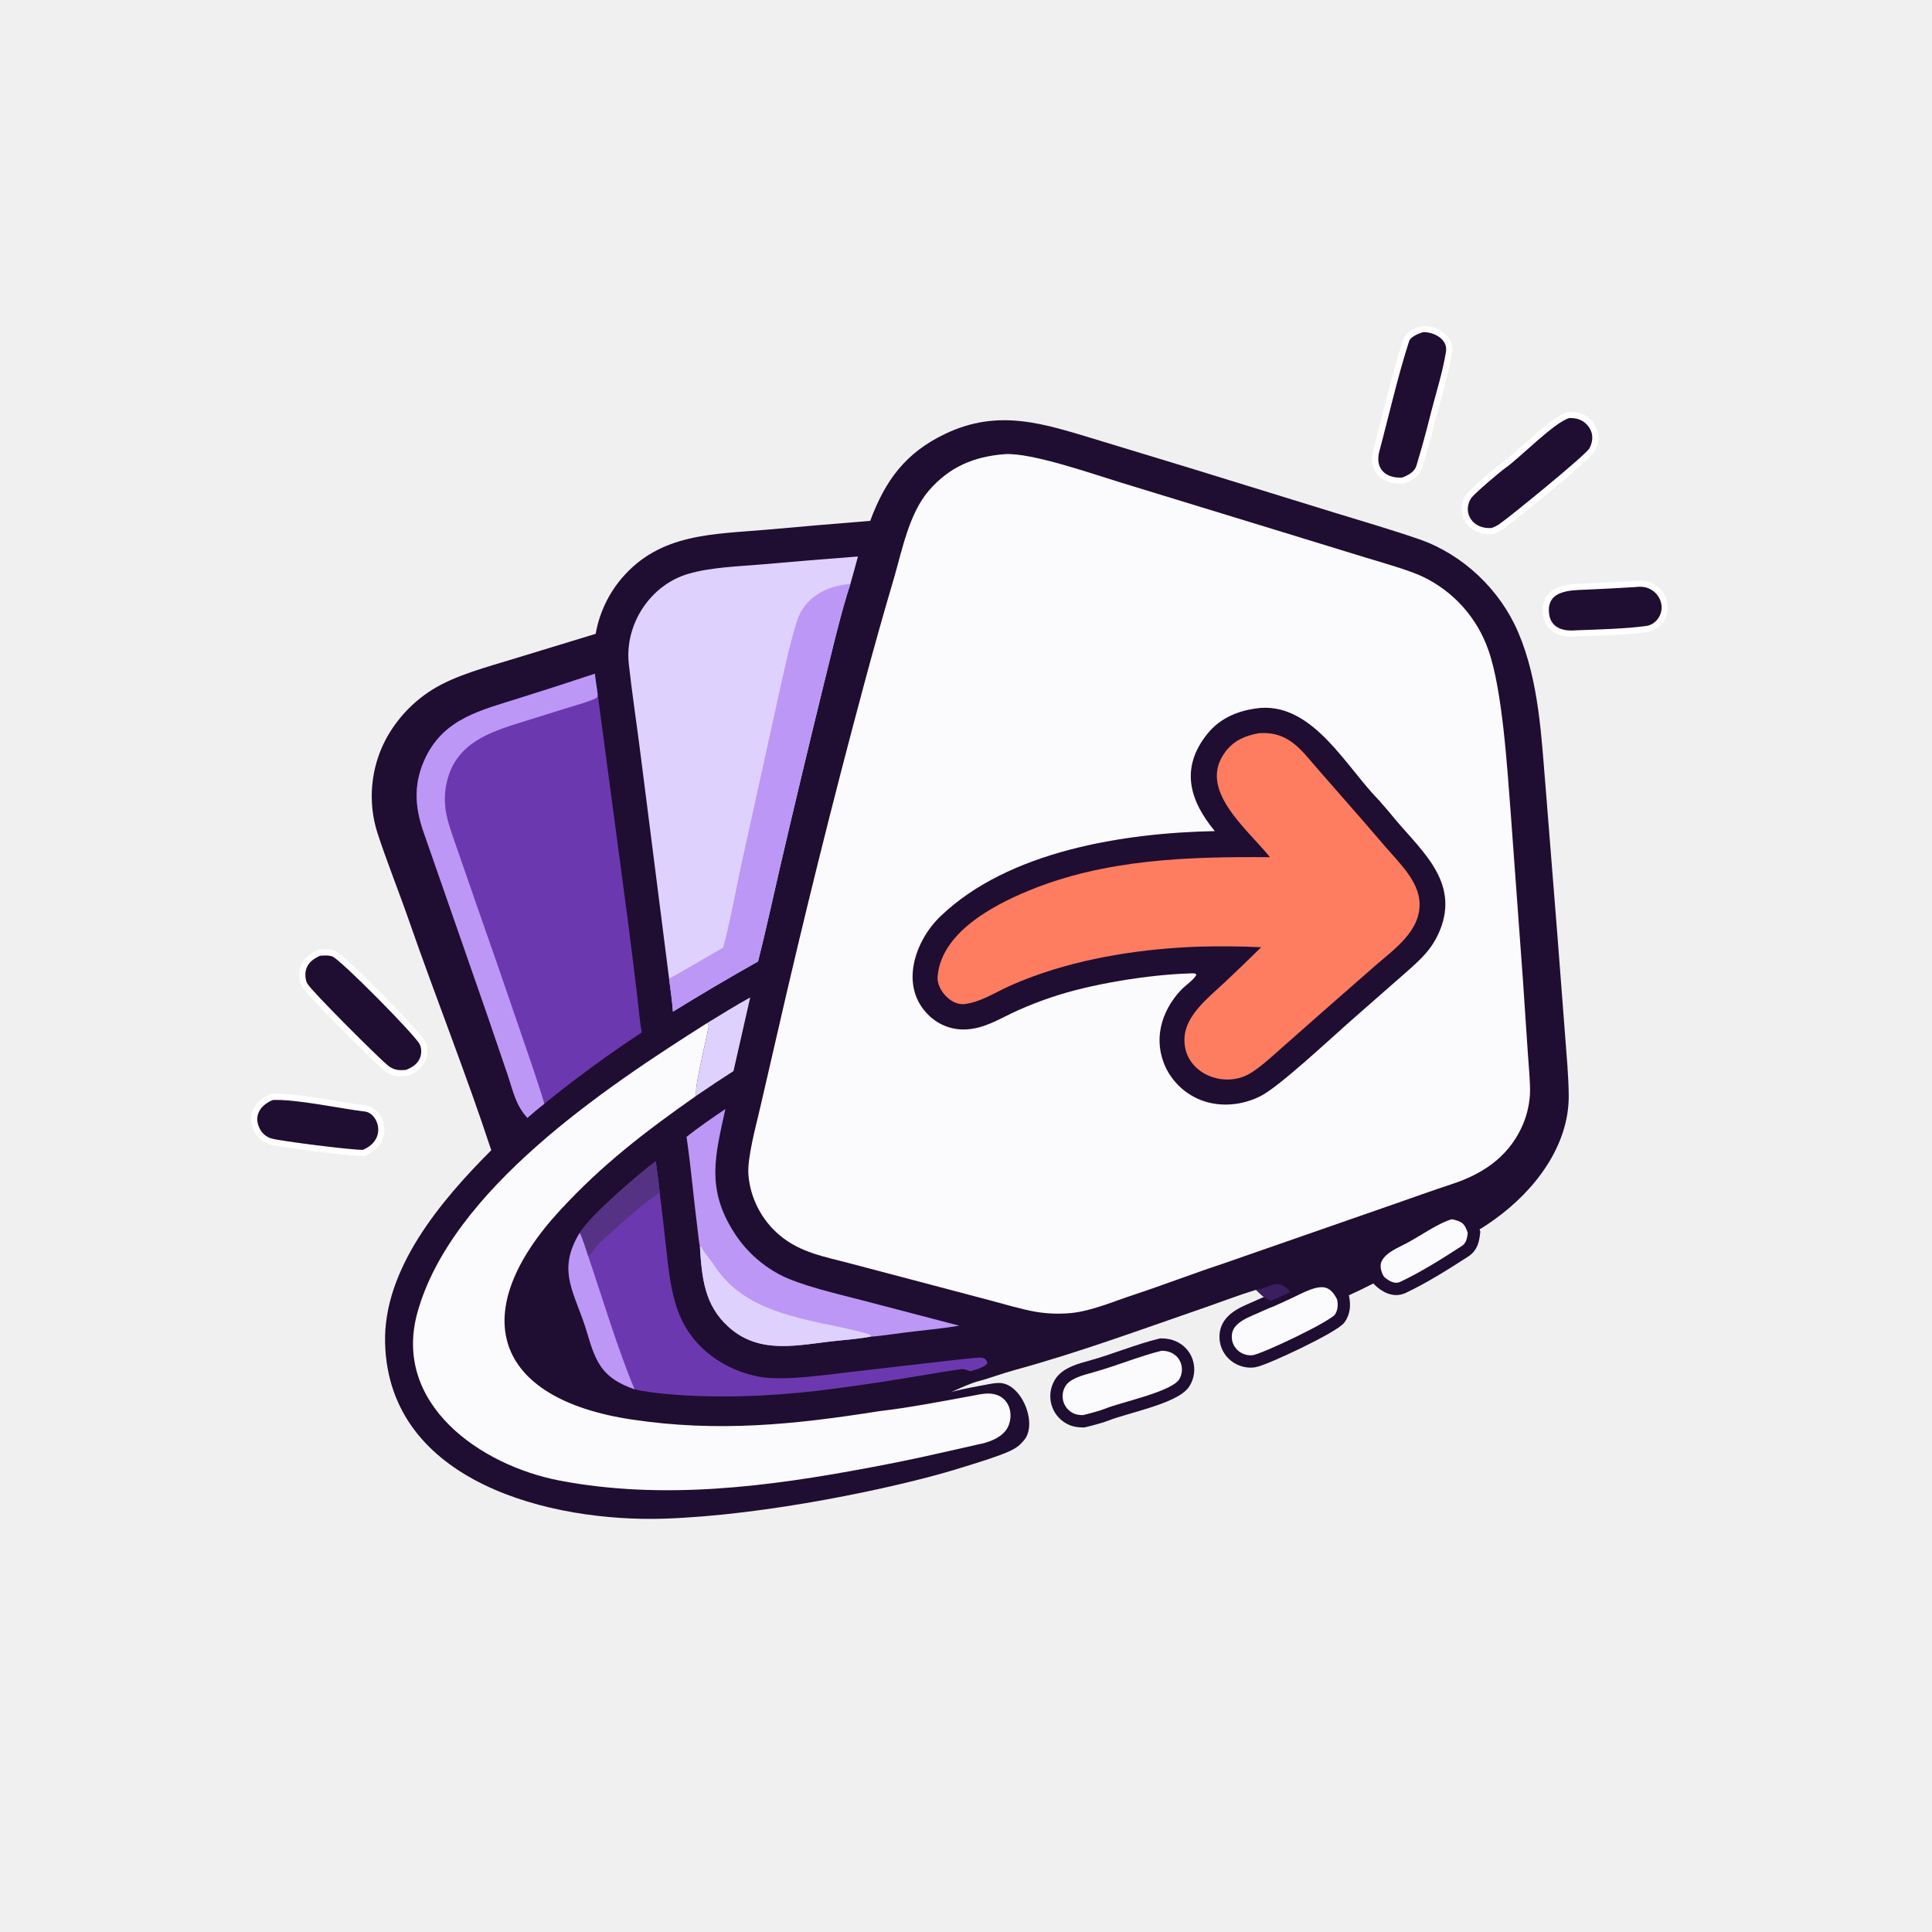
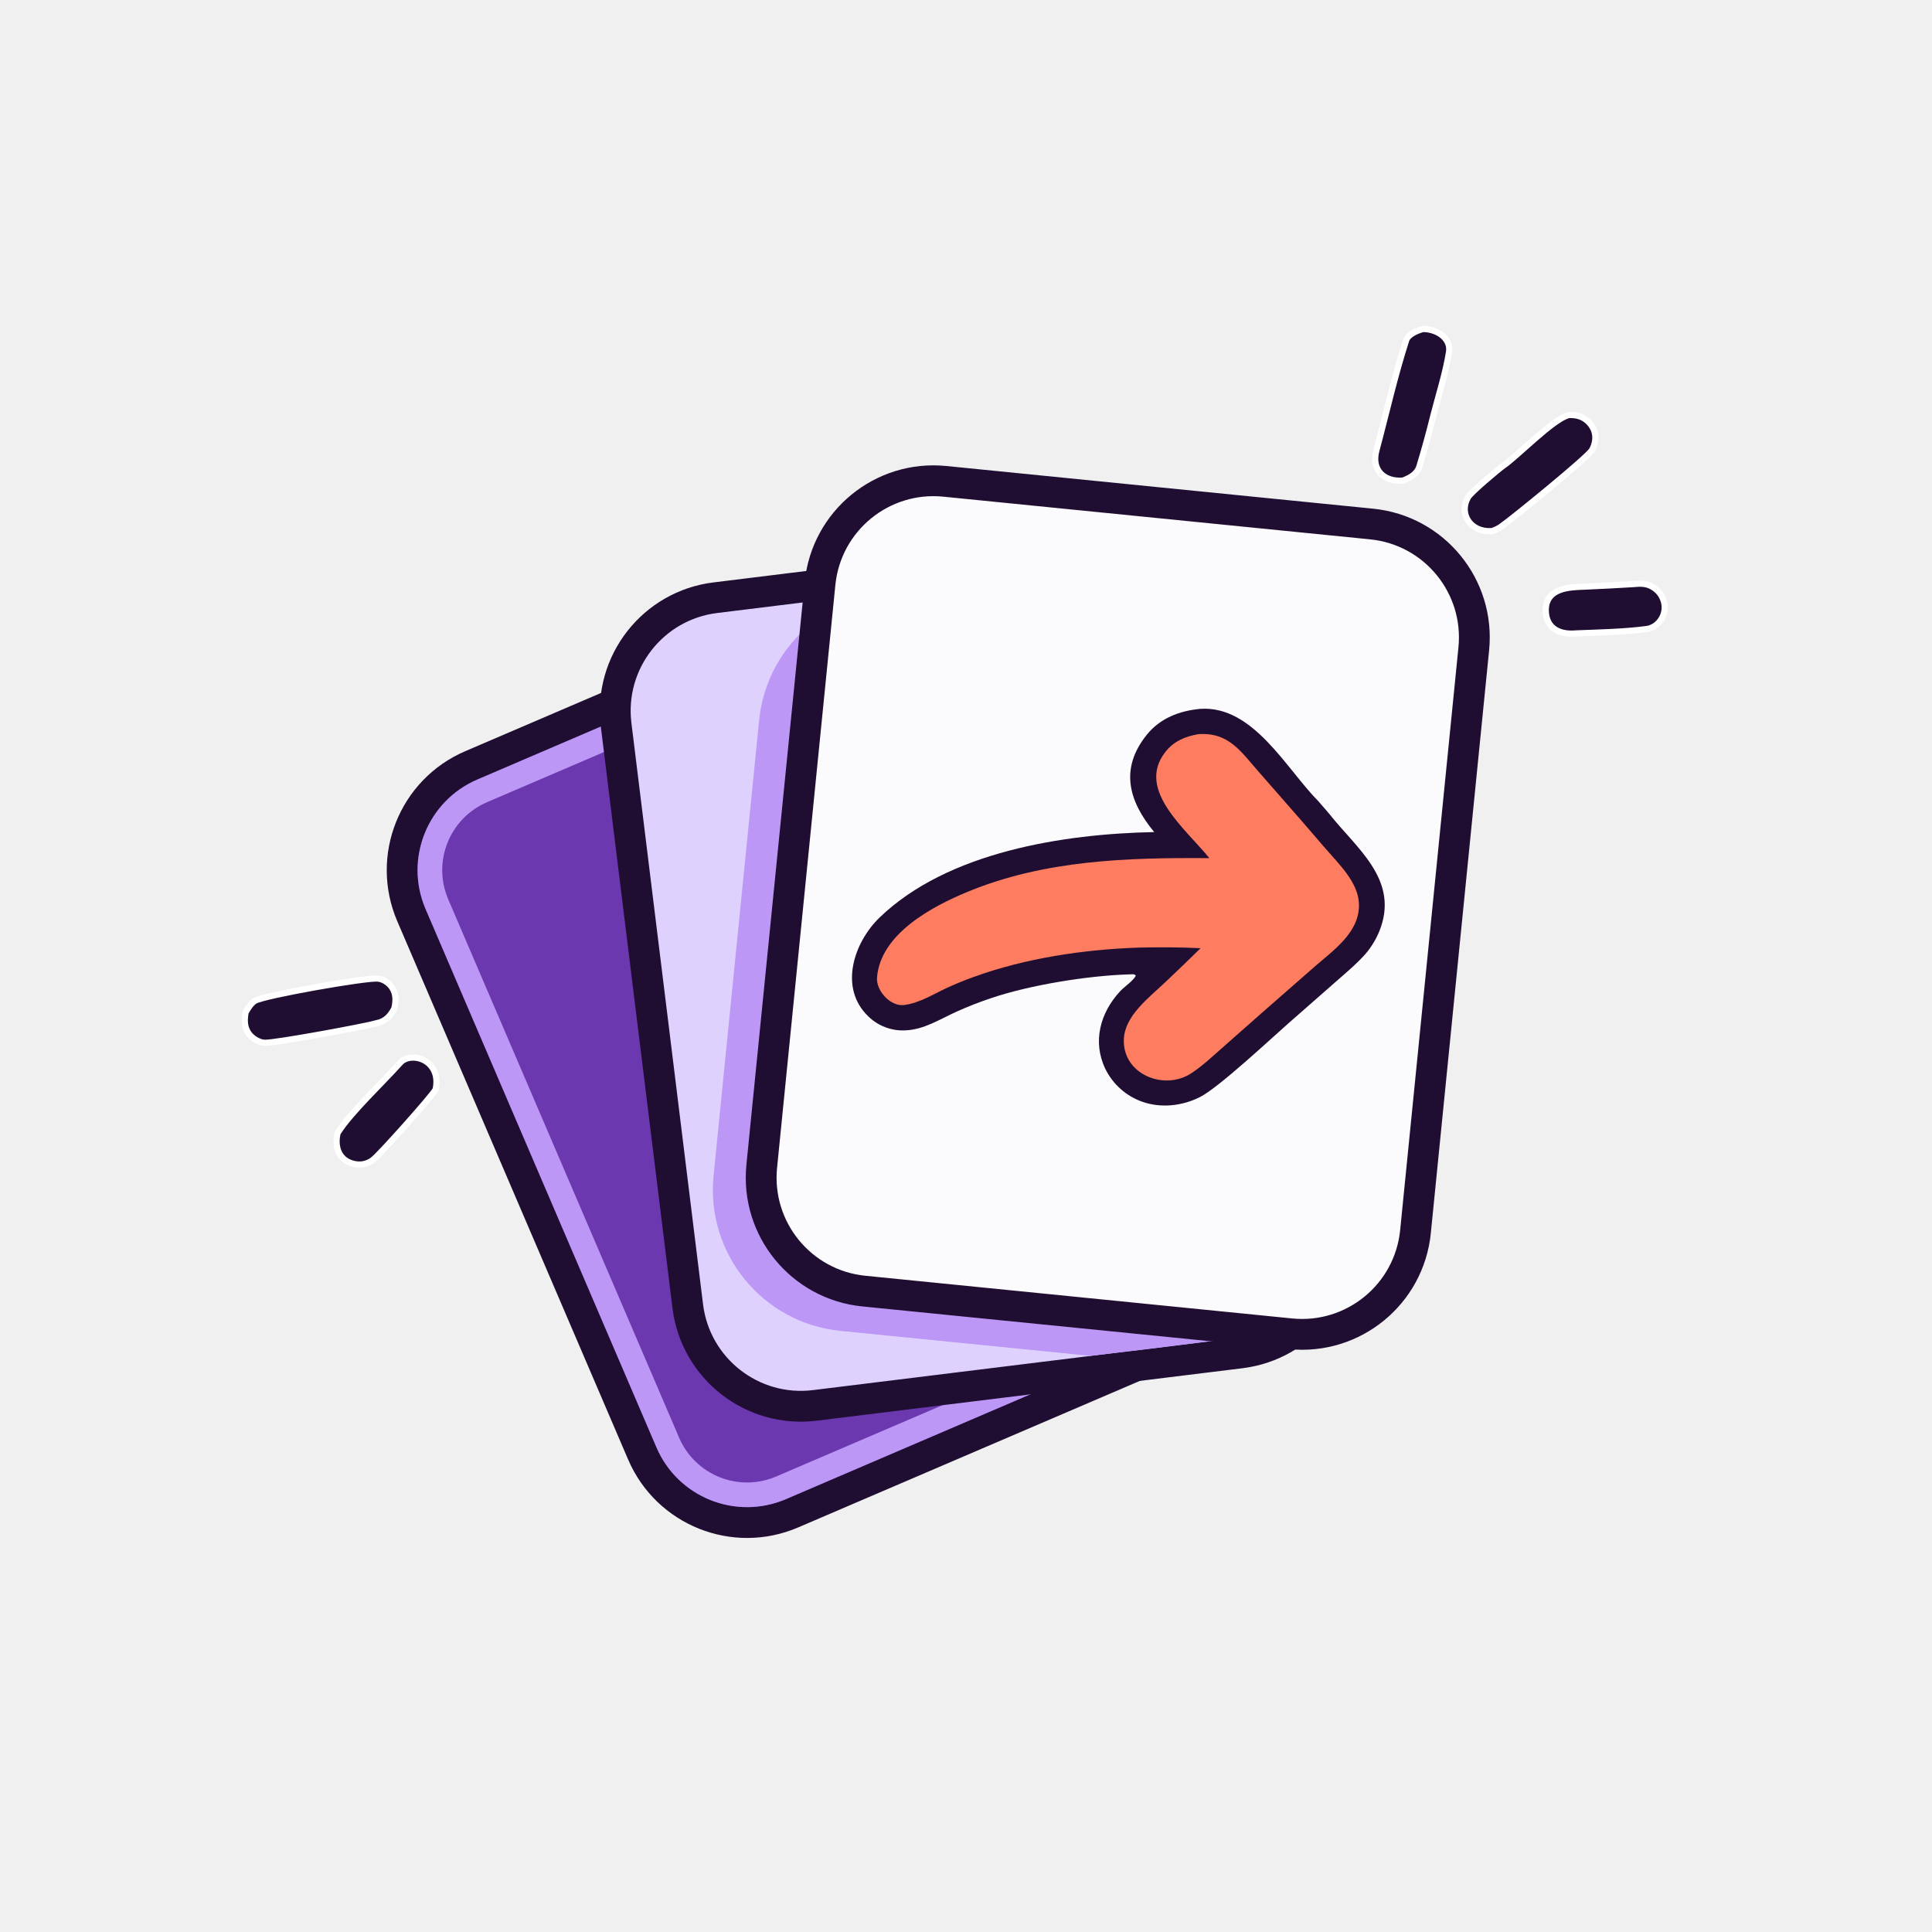
<svg xmlns="http://www.w3.org/2000/svg" width="1254" height="1254" viewBox="0 0 1254 1254" fill="none">
-   <path d="M564.821 338.073C574.61 311.782 587.694 293.937 613.45 281.621C648.418 264.901 677.815 275.137 711.908 285.413L776.17 304.969L866.491 332.847C884.535 338.381 903.915 344.037 921.512 350.129C949.691 360.042 973.503 382.713 985.284 410.087C999.067 442.097 1000.51 479.14 1003.4 513.477L1010.75 605.645L1015.91 672.739C1016.85 685.297 1018.08 698.242 1018.21 710.812C1018.56 743.975 995.742 773.163 969.897 791.612C966.345 794.153 960.669 798.102 956.763 799.811C956.193 804.844 955.452 809.203 950.799 812.216C937.977 820.513 924.476 829.03 910.687 835.581C904.901 838.331 898.986 835 894.932 830.989C892.869 832.649 874.494 841.49 871.757 842.268C872.675 847.093 872.473 851.532 869.626 855.72C865.885 861.213 820.58 882.606 813.869 883.543C809.479 884.162 804.819 882.815 801.403 880.022C798.047 877.31 795.941 873.354 795.568 869.056C794.606 857.098 805.597 852.555 814.739 848.685C817.966 847.319 821.646 845.464 824.915 844.331L824.119 843.97C819.815 841.943 818.762 840.492 815.253 837.204C803.417 840.804 791.673 845.366 779.96 849.401C739.891 863.202 700.023 877.928 659.115 889.103C650.323 891.503 640.584 895.128 635 896.5C629.416 897.872 616.113 904.184 616.113 904.184C616.113 904.184 616.617 903.051 636 899.5C640.28 898.814 644.799 897.486 649.152 897.669C663.199 898.282 673.862 924.364 664.5 935C659.534 940.645 657.5 942.5 619.5 954C581.5 965.5 497.591 983.557 431.066 985.712C357.843 988.082 252.453 962.371 249.953 871.885C248.623 823.764 286.024 779.439 318.867 746.577C302.575 697.005 282.621 646.955 265.467 597.573C258.981 578.901 251.3 559.87 245.147 541.137C238.552 521.056 240.466 498.639 250.416 479.871C257.422 466.864 267.646 455.871 280.112 447.942C295.477 438.204 316.208 432.952 333.873 427.485L386.632 411.391C388.947 398.188 394.71 385.831 403.337 375.573C428.596 345.737 463.368 346.889 499.11 343.677C521.004 341.698 542.908 339.831 564.821 338.073Z" fill="#1F0E31" />
-   <path d="M635 937.5L624 940C624 940 608.729 943.421 600.662 945.246C588.684 947.872 576.663 950.303 564.604 952.526C498.24 965.066 430.292 973.724 363.477 961.043C311.641 951.203 254.646 911.152 270.888 852.108C292.833 772.331 393.313 705.565 459.159 663.916C459.459 664.675 459.759 665.435 460.058 666.194C457.428 678.697 454.339 691.115 452.262 703.728C451.847 706.251 451.714 708.786 451.782 711.339C418.534 734.705 391.063 755.725 363.591 785.483C302.344 851.832 319.714 907.895 410.297 921.402C465.931 929.699 515.048 924.739 570.527 915.971C590.098 913.663 609.559 909.897 628.941 906.346C633.221 905.66 637.74 904.331 642.093 904.515C656.14 905.127 658.5 919.5 653.5 927.5C648.5 935.5 635 937.5 635 937.5Z" fill="#FBFAFC" />
-   <path d="M837.517 838.558C850.387 832.447 863.503 824.713 871.757 842.268C872.675 847.093 872.473 851.532 869.626 855.721C865.885 861.213 820.58 882.607 813.869 883.544C809.479 884.162 804.819 882.815 801.403 880.023C798.047 877.31 795.941 873.355 795.568 869.056C794.606 857.098 805.597 852.555 814.739 848.685C817.966 847.32 821.646 845.464 824.915 844.332C829.005 842.605 833.451 840.437 837.517 838.558Z" fill="#FBFAFC" stroke="#1F0E31" stroke-width="8" />
-   <path d="M894.932 830.989C887.119 817.151 896.873 810.269 908.434 804.758C918.628 799.903 931.566 789.885 942.276 787.24C951.081 789.053 954.063 791.147 956.763 799.811C956.193 804.844 955.452 809.204 950.799 812.216C937.977 820.513 924.476 829.03 910.687 835.582C904.901 838.331 898.986 835 894.932 830.989Z" fill="#FBFAFC" stroke="#1F0E31" stroke-width="8" />
-   <path d="M459.159 663.916C468.174 658.46 477.748 652.435 486.935 647.396L476.094 695.186C467.911 700.452 459.806 705.84 451.782 711.339C451.714 708.786 451.847 706.251 452.262 703.728C454.339 691.115 457.428 678.697 460.058 666.194C459.759 665.434 459.459 664.675 459.159 663.916Z" fill="#DFD1FD" />
-   <path d="M815.253 837.204L816.312 837.002C825.277 835.177 830.016 829.36 837.517 838.557C833.451 840.437 829.005 842.604 824.915 844.331L824.119 843.97C819.815 841.943 818.762 840.492 815.253 837.204Z" fill="#3A1E60" />
-   <path d="M652.092 294.779C669.347 293.606 709.3 307.672 727.271 313.139L827.383 343.786L886.685 361.992C897.29 365.24 914.195 369.913 923.527 374.334C943.47 383.889 958.771 401.009 966.039 421.893C975.187 447.508 978.285 498.505 980.496 526.811L988.474 635.866L991.701 683.883C992.16 690.778 993.385 703.599 993.066 710.065C992.632 717.94 990.629 725.642 987.176 732.733C978.028 751.61 961.735 762.215 942.453 768.534C929.858 772.667 917.19 777.26 904.656 781.619L793.712 820.237C774.412 826.593 754.923 834.137 735.568 840.511C722.942 844.662 708.4 850.95 695.333 852.242C687.545 852.996 679.689 852.714 671.98 851.397C663.028 849.812 651.345 846.364 642.393 843.97L597.42 832.079L551.709 820.023C535.227 815.669 519.574 813.098 506.146 801.85C494.427 792.028 487.101 777.952 485.788 762.717C484.868 751.849 490.66 730.896 493.282 719.458L503.991 673.076C521.374 596.927 540.195 521.116 560.447 445.681C566.727 422.17 573.311 398.743 580.199 375.403C585.668 356.612 590.063 333.297 602.955 318.363C616.174 303.047 632.125 296.329 652.092 294.779Z" fill="#FBFAFC" />
-   <path d="M818.437 459.469C852.91 457.204 874.194 498.492 895.343 519.736C897.577 522.499 900.217 525.234 902.415 527.998C919.694 549.749 946.237 569.459 935.749 600.765C933.514 607.387 929.999 613.511 925.419 618.789C919.878 625.071 911.624 631.954 905.213 637.599L875.835 663.383C863.925 673.817 830.138 705.534 817.984 711.559C806.583 717.211 793.131 718.754 780.989 714.572C770.359 710.892 761.627 703.14 756.717 693.025C748.31 675.354 753.459 656.672 766.471 642.663C769.036 639.901 775.472 635.566 776.555 632.529C775.178 631.341 774.486 631.819 772.067 631.831C745.671 632.59 707.628 638.732 682.64 647.243C675.121 649.747 667.731 652.631 660.499 655.876C649.202 660.934 639.271 667.694 626.712 668.171C617.877 668.551 609.269 665.269 602.93 659.091C583.602 640.556 593.54 611.01 610.312 594.858C654.578 552.229 729.849 540.602 788.495 539.448C772.184 519.713 765.803 498.658 783.56 476.436C792.261 465.551 804.77 460.757 818.437 459.469Z" fill="#1F0E31" />
-   <path d="M817.121 475.903C836.769 474.508 844.644 487.06 855.996 499.964C860.251 504.803 864.501 509.707 868.756 514.544C879.08 526.26 889.317 538.051 899.469 549.916C908.121 559.969 920.71 571.787 921.378 585.689C922.278 604.418 904.686 616.211 892.085 627.263L858.035 657.101L831.651 680.381C825.374 685.916 820.121 690.918 813.012 695.701C795.298 707.873 767.469 696.705 768.816 673.462C769.673 658.564 784.944 647.047 795.059 637.489C802.989 630.025 810.838 622.469 818.596 614.827C804.47 614.166 792.665 614.105 778.503 614.435C742.964 615.605 704.787 621.318 671.319 633.49C665.575 635.56 659.911 637.862 654.358 640.391C645.1 644.659 636.564 650.255 626.382 651.682C617.332 652.95 607.912 642.375 608.574 633.901C610.803 605.524 644.261 587.745 667.669 578.106C717.64 557.529 771.332 555.993 824.291 556.366C808.94 537.371 776.984 512.354 795.341 487.977C800.974 480.502 808.365 477.453 817.121 475.903Z" fill="#FE7D60" />
-   <path d="M434.262 635.009L415.656 488.82C413.208 469.452 410.247 450.07 408.109 430.733C405.434 405.217 421.992 379.716 446.747 372.457C461.462 368.143 479.373 367.643 494.813 366.317C515.485 364.463 536.17 362.759 556.867 361.204C555.285 367.172 553.642 373.122 551.936 379.055C545.59 398.165 539.364 425.505 534.344 445.508C524.744 484.64 515.378 523.83 506.245 563.074C501.59 583.13 497.059 604.213 492.022 624.049C473.395 634.531 454.982 645.388 436.796 656.617C436.219 649.355 435.214 642.228 434.262 635.009Z" fill="#DFD1FD" />
-   <path d="M469.324 615.109C473.183 602.027 477.975 575.902 481.067 561.663L504.579 454.905C508.416 437.923 512.105 419.747 517.247 403.187C522.006 387.861 536.486 380.149 551.936 379.055C545.59 398.165 539.365 425.505 534.344 445.508C524.745 484.64 515.378 523.83 506.245 563.074C501.59 583.13 497.059 604.213 492.022 624.049C473.395 634.531 454.982 645.388 436.796 656.617C436.219 649.355 435.214 642.228 434.262 635.009C435.871 634.837 464.889 617.528 469.324 615.109Z" fill="#BC97F6" />
-   <path d="M342.304 725.587C334.511 716.941 333.085 708.192 329.405 697.305L316.115 658.356L274.726 539.489C268.977 522.742 268.484 507.605 276.343 491.453C288.667 466.126 312.576 460.935 336.765 453.238C353.258 448.079 369.7 442.765 386.092 437.296C386.601 441.624 387.327 446.196 387.941 450.533L407.334 596.153C409.388 611.929 411.359 627.716 413.246 643.514C414.189 651.37 415.183 662.752 416.543 670.112C394.707 684.489 373.604 699.95 353.313 716.439C349.316 719.495 346.093 722.256 342.304 725.587Z" fill="#6C38AF" />
-   <path d="M342.304 725.587C334.511 716.941 333.085 708.192 329.405 697.305L316.115 658.356L274.726 539.489C268.977 522.742 268.484 507.605 276.343 491.453C288.667 466.126 312.576 460.935 336.765 453.238C353.258 448.079 369.7 442.765 386.092 437.296C386.601 441.624 387.327 446.196 387.941 450.533C387.662 452.197 387.967 452.643 386.943 453.138C382.092 455.483 374.745 457.495 369.63 459.055L339.855 468.333C318.118 475.11 295.711 482.027 289.886 508.12C288.383 515.014 288.366 522.149 289.837 529.05C291.304 536.054 294.383 544.188 296.768 551.103L307.97 583.439C318.362 612.96 328.601 642.534 338.687 672.157C343.444 686.204 349.18 702.264 353.313 716.439C349.316 719.495 346.093 722.256 342.304 725.587Z" fill="#BC97F6" />
-   <path d="M425.573 753.747C426.673 760.311 427.389 767.365 428.182 774.002C429.732 786.481 431.183 798.972 432.536 811.469C435.521 838.257 438.08 861.972 461.688 879.992C471.312 887.223 482.558 891.987 494.446 893.873C510.022 896.194 534.602 892.489 551.024 890.616L608.69 883.984C617.001 883.029 625.414 881.976 633.76 881.296C636.987 881.033 640.06 880.972 640.881 884.682C639.295 887.652 633.16 888.95 629.743 890.046C628.004 889.379 625.653 888.436 623.798 888.687C613.358 890.126 602.609 892.061 592.218 893.757C571.37 897.259 550.447 900.29 529.465 902.856C497.482 906.456 464.406 907.687 432.312 904.79C427.529 904.356 416.266 903.033 411.886 901.729C391.369 894.565 386.926 885.093 381.146 865.248C373.623 839.415 360.713 825.607 376.315 800.141C384.033 788.122 413.721 762.73 425.573 753.747Z" fill="#6C38AF" />
-   <path d="M376.315 800.142C378.317 803.877 380.486 811.261 381.883 815.523C390.899 842.195 401.195 876.478 411.886 901.729C391.369 894.565 386.926 885.093 381.146 865.248C373.623 839.415 360.713 825.607 376.315 800.142Z" fill="#BC97F6" />
-   <path d="M425.573 753.747C426.674 760.311 427.389 767.365 428.182 774.002C415.96 782.146 400.87 796.302 389.69 806.197C387.023 808.561 384.015 813.704 381.883 815.522C380.486 811.261 378.317 803.876 376.315 800.141C384.033 788.122 413.721 762.73 425.573 753.747Z" fill="#563285" />
-   <path d="M445.598 737.895C452.359 732.482 463.433 724.748 470.816 719.862C464.365 749.565 458.078 771.137 476.365 799.835C483.641 811.298 493.75 820.697 505.718 827.114C518.963 834.235 544.076 839.935 559.313 843.909L622.634 860.466C611.013 862.425 598.008 863.54 586.219 865.058C582.145 865.585 568.475 867.55 565.253 867.55C558.581 868.781 550.436 869.552 543.626 870.22C518.79 872.657 493.673 879.906 472.954 861.329C457.098 847.118 455.554 829.085 454.303 809.326C453.537 805.432 453.243 801.574 452.735 797.649C450.162 777.817 448.538 757.666 445.598 737.895Z" fill="#BC97F6" />
-   <path d="M454.303 809.326L455.01 808.903C456.091 811.953 461.49 818.082 463.504 821.198C479.663 846.187 506.845 853.124 534.058 859.069C538.231 859.982 563.68 864.905 565.461 866.864L565.253 867.55C558.581 868.781 550.436 869.552 543.626 870.22C518.79 872.656 493.672 879.906 472.954 861.329C457.098 847.117 455.554 829.085 454.303 809.326Z" fill="#DFD1FD" />
-   <path d="M753.533 872.693C756.998 872.724 759.735 873.189 762.84 874.855C766.648 876.875 769.447 880.39 770.561 884.554C771.798 888.999 771.088 893.763 768.608 897.663C762.503 907.264 729.481 913.601 718.301 918.224C715.08 919.553 706.722 921.751 703.269 922.535C699.926 922.498 697.146 922.143 694.164 920.533C690.386 918.439 687.581 914.942 686.357 910.803C685.071 906.346 685.714 901.551 688.132 897.59C692.07 891.136 701.45 888.84 708.412 886.911C723.334 882.778 738.605 876.324 753.533 872.693Z" fill="#FBFAFC" stroke="#1F0E31" stroke-width="8" />
-   <path d="M923.636 213.579C927.571 213.493 932.044 214.762 935.416 217.211C938.836 219.695 941.316 223.575 940.522 228.538V228.539C938.36 242.007 933.974 255.704 930.609 268.788L929.95 271.396C927.357 281.869 924.384 292.51 921.272 302.814L921.269 302.824C919.652 308.085 914.633 310.312 910.905 311.824L910.604 311.946L910.278 311.966C904.495 312.325 899.359 310.778 896.084 307.263C892.757 303.692 891.722 298.496 893.356 292.409C899.649 268.966 905.183 244.142 912.702 220.863C913.084 219.678 913.855 218.713 914.681 217.951C915.516 217.18 916.506 216.524 917.493 215.977C919.465 214.884 921.642 214.102 923.105 213.663L923.364 213.584L923.636 213.579Z" fill="#1F0E31" stroke="white" stroke-width="4" />
-   <path d="M1018.48 269.383C1020.95 269.269 1023.68 269.542 1026.16 270.552L1026.66 270.763L1026.66 270.764C1030.38 272.451 1033.54 275.922 1034.83 279.829L1034.95 280.218C1036.14 284.237 1035.27 288.409 1033.47 291.835V291.837C1033.2 292.363 1032.7 292.943 1032.22 293.469C1031.7 294.045 1031.01 294.732 1030.21 295.506C1028.6 297.055 1026.44 299.018 1023.91 301.246C1018.84 305.706 1012.24 311.286 1005.51 316.868C992.09 328.003 978.012 339.266 974.554 341.674L974.553 341.675C972.672 342.982 970.821 343.886 968.693 344.619L968.436 344.708L968.166 344.724C961.313 345.152 955.907 342.407 952.998 338.026C950.095 333.654 949.859 327.9 952.85 322.77C953.192 322.182 953.797 321.483 954.438 320.8C955.121 320.072 955.983 319.219 956.957 318.293C958.907 316.439 961.365 314.236 963.858 312.067C968.81 307.759 974.049 303.451 975.791 302.24H975.792C980.39 299.047 988.205 291.731 996.354 284.637C1000.38 281.137 1004.45 277.726 1008.13 275.018C1011.75 272.361 1015.24 270.202 1018.05 269.448L1018.26 269.392L1018.48 269.383Z" fill="#1F0E31" stroke="white" stroke-width="4" />
-   <path d="M207.535 618.35C209.95 618.174 213.439 617.882 216.341 618.905L216.579 618.998C217.142 619.24 217.75 619.644 218.31 620.048C219.009 620.552 219.843 621.214 220.781 621.998C222.659 623.57 225.034 625.702 227.723 628.205C233.105 633.215 239.809 639.773 246.426 646.446C253.044 653.12 259.59 659.927 264.659 665.438C267.193 668.191 269.369 670.634 271.005 672.582C271.822 673.555 272.518 674.42 273.059 675.146C273.575 675.839 274.034 676.514 274.298 677.078H274.297C275.719 680.118 275.726 684.017 274.585 687.081L274.472 687.375C272.508 692.24 268.396 694.652 264.304 696.279L264.044 696.383L263.766 696.411C261.744 696.615 258.98 696.775 256.658 696.219H256.656C254.367 695.668 252.242 694.589 250.444 693.083V693.082C247.181 690.394 234.804 678.331 222.961 666.399C217.008 660.402 211.152 654.4 206.595 649.573C204.318 647.161 202.354 645.033 200.863 643.34C199.427 641.711 198.287 640.332 197.799 639.492C196.827 637.819 196.36 635.716 196.248 633.729C196.136 631.732 196.372 629.635 196.995 627.911C198.812 622.885 202.872 620.441 206.812 618.543L207.156 618.377L207.535 618.35Z" fill="#1F0E31" stroke="white" stroke-width="4" />
-   <path d="M176.988 711.986C184.762 711.636 195.993 713.076 207.077 714.796C218.281 716.535 229.346 718.561 237.146 719.5H237.147C242.584 720.157 246.715 725.649 247.402 731.452C247.758 734.454 247.236 737.692 245.469 740.673C243.699 743.659 240.751 746.268 236.451 748.136L236.141 748.27L235.806 748.295C234.957 748.36 233.452 748.296 231.614 748.167C229.721 748.034 227.325 747.82 224.602 747.548C219.155 747.005 212.355 746.226 205.563 745.381C198.771 744.537 191.975 743.625 186.533 742.818C181.188 742.025 176.93 741.302 175.393 740.819H175.392C171.629 739.632 168.513 736.96 166.766 733.422L166.767 733.421C164.408 728.677 164.476 724.181 166.458 720.385C168.396 716.673 172.025 713.888 176.322 712.132L176.642 712.001L176.988 711.986Z" fill="#1F0E31" stroke="white" stroke-width="4" />
+   <path d="M923.636 213.579C927.571 213.493 932.044 214.762 935.416 217.211C938.836 219.695 941.316 223.575 940.521 228.538V228.539C938.36 242.007 933.974 255.704 930.608 268.788L929.95 271.396C927.357 281.869 924.384 292.51 921.271 302.814L921.269 302.824C919.652 308.085 914.633 310.312 910.905 311.824L910.604 311.946L910.278 311.966C904.495 312.325 899.359 310.778 896.084 307.263C892.757 303.692 891.721 298.496 893.355 292.409C899.649 268.966 905.182 244.142 912.702 220.863C913.084 219.678 913.855 218.713 914.681 217.951C915.515 217.18 916.506 216.524 917.493 215.977C919.465 214.884 921.642 214.102 923.104 213.663L923.364 213.584L923.636 213.579Z" fill="#1F0E31" stroke="white" stroke-width="4" />
+   <path d="M1018.48 269.383C1020.95 269.269 1023.68 269.542 1026.16 270.552L1026.66 270.763L1026.66 270.764C1030.38 272.451 1033.54 275.922 1034.83 279.829L1034.95 280.218C1036.14 284.237 1035.27 288.409 1033.47 291.835V291.837C1033.2 292.363 1032.7 292.943 1032.22 293.469C1031.7 294.045 1031.01 294.732 1030.21 295.506C1028.6 297.055 1026.44 299.018 1023.91 301.246C1018.84 305.706 1012.24 311.286 1005.51 316.868C992.09 328.003 978.012 339.266 974.554 341.674L974.553 341.675C972.672 342.982 970.821 343.886 968.693 344.619L968.437 344.708L968.166 344.724C961.313 345.152 955.907 342.407 952.998 338.026C950.095 333.654 949.859 327.9 952.85 322.77C953.192 322.182 953.797 321.483 954.438 320.8C955.121 320.072 955.983 319.219 956.957 318.293C958.907 316.439 961.365 314.236 963.858 312.067C968.81 307.759 974.049 303.451 975.791 302.24H975.792C980.39 299.047 988.205 291.731 996.354 284.637C1000.38 281.137 1004.45 277.726 1008.13 275.018C1011.75 272.361 1015.24 270.202 1018.05 269.448L1018.26 269.392L1018.48 269.383Z" fill="#1F0E31" stroke="white" stroke-width="4" />
+   <path d="M159.593 656.801C160.82 654.714 162.562 651.677 165.053 649.869L165.264 649.726C165.783 649.401 166.461 649.129 167.111 648.898C167.923 648.609 168.942 648.298 170.12 647.972C172.48 647.32 175.585 646.576 179.172 645.785C186.352 644.201 195.557 642.409 204.809 640.754C214.06 639.099 223.381 637.578 230.796 636.536C234.501 636.016 237.748 635.612 240.28 635.372C241.545 635.253 242.652 635.172 243.558 635.139C244.421 635.108 245.237 635.113 245.851 635.216L245.851 635.217C249.161 635.774 252.373 637.982 254.247 640.662L254.424 640.922C257.312 645.302 256.962 650.056 255.976 654.349L255.914 654.621L255.779 654.866C254.798 656.647 253.36 659.012 251.583 660.607L251.582 660.609C249.829 662.179 247.733 663.315 245.472 663.94L245.472 663.939C241.406 665.098 224.447 668.431 207.901 671.4C199.583 672.893 191.317 674.302 184.756 675.311C181.477 675.815 178.61 676.222 176.37 676.488C174.213 676.744 172.432 676.899 171.463 676.824C169.534 676.674 167.538 675.863 165.839 674.826C164.132 673.784 162.54 672.399 161.475 670.906C158.371 666.556 158.666 661.826 159.341 657.506L159.4 657.129L159.593 656.801Z" fill="#1F0E31" stroke="white" stroke-width="4" />
+   <path d="M219.302 735.131C223.43 728.534 230.995 720.109 238.708 711.964C246.503 703.731 254.456 695.776 259.659 689.889L259.66 689.888C263.289 685.787 270.156 685.507 275.322 688.238C277.995 689.651 280.363 691.92 281.813 695.068C283.264 698.221 283.738 702.129 282.832 706.729L282.766 707.059L282.596 707.35C282.167 708.085 281.26 709.287 280.109 710.726C278.925 712.209 277.388 714.059 275.618 716.146C272.076 720.321 267.572 725.474 263.019 730.584C258.465 735.694 253.855 740.77 250.099 744.789C246.41 748.738 243.396 751.832 242.126 752.822L242.125 752.823C239.011 755.246 235.042 756.292 231.138 755.72L231.138 755.719C225.893 754.965 222.232 752.355 220.233 748.568C218.279 744.865 218.048 740.296 219.045 735.762L219.119 735.424L219.302 735.131Z" fill="#1F0E31" stroke="white" stroke-width="4" />
  <path d="M1060.1 379.121C1064.88 378.645 1069.29 378.44 1073.92 381.77C1077.5 384.295 1079.86 388.21 1080.41 392.561L1080.45 392.911C1081.19 400.243 1075.86 407.349 1068.78 408.288C1054.22 410.215 1037.58 410.547 1023.12 411.115C1018.24 411.575 1013.34 411.04 1009.58 408.697C1005.66 406.251 1003.31 402.047 1003.31 395.996L1003.31 395.995C1003.3 392.456 1004.27 389.62 1006.02 387.417C1007.75 385.239 1010.11 383.838 1012.63 382.916C1017.58 381.102 1023.69 380.958 1028.24 380.778C1038.74 380.363 1049.48 379.718 1060.1 379.121Z" fill="#1F0E31" stroke="white" stroke-width="4" />
+   <rect x="237.868" y="525.947" width="426.443" height="528.211" rx="74" transform="rotate(-23.2124 237.868 525.947)" fill="#6C38AF" stroke="#1F0E31" stroke-width="20" />
+   <rect x="261.506" y="535.395" width="390.443" height="492.211" rx="56" transform="rotate(-23.2124 261.506 535.395)" stroke="#BC97F6" stroke-width="16" />
+   <rect x="390.852" y="397.005" width="426.443" height="528.211" rx="74" transform="rotate(-7.02466 390.852 397.005)" fill="#DFD1FD" stroke="#1F0E31" stroke-width="20" />
+   <path d="M492.733 467.428C497.79 416.87 542.874 379.984 593.432 385.041L775.542 403.255C823.107 408.012 858.571 448.199 858.392 495.04C858.37 500.977 858.209 506.884 858.639 512.805C861.443 551.426 869.672 707.378 828.353 799.671C823.798 809.844 814 867 814 867L745.303 875.616L707.5 880.043L545.543 863.844C494.985 858.788 458.099 813.703 463.156 763.145L492.733 467.428Z" fill="#BC97F6" />
+   <rect x="539.622" y="305.054" width="426.443" height="528.211" rx="74" transform="rotate(5.71158 539.622 305.054)" fill="#FBFAFC" stroke="#1F0E31" stroke-width="20" />
+   <path d="M779.098 460.089C813.57 457.825 834.854 499.112 856.003 520.357C858.238 523.119 860.877 525.854 863.075 528.619C880.354 550.369 906.898 570.08 896.409 601.385C894.174 608.008 890.659 614.131 886.079 619.409C880.538 625.692 872.284 632.574 865.873 638.219L836.495 664.004C824.586 674.437 790.799 706.155 778.644 712.18C767.243 717.831 753.791 719.374 741.649 715.192C731.019 711.512 722.288 703.76 717.377 693.645C708.97 675.974 714.12 657.293 727.131 643.283C729.697 640.522 736.132 636.186 737.216 633.149C735.838 631.962 735.146 632.439 732.728 632.451C706.331 633.211 668.289 639.352 643.301 647.863C635.781 650.367 628.391 653.251 621.16 656.497C609.863 661.554 599.931 668.314 587.373 668.792C578.537 669.171 569.929 665.889 563.591 659.711C544.263 641.177 554.2 611.63 570.972 595.479C615.239 552.849 690.509 541.222 749.156 540.068C732.844 520.334 726.464 499.278 744.221 477.056C752.921 466.172 765.431 461.378 779.098 460.089Z" fill="#1F0E31" />
+   <path d="M777.781 476.523C797.43 475.129 805.304 487.68 816.656 500.585C820.912 505.424 825.161 510.328 829.416 515.165C839.74 526.881 849.978 538.672 860.13 550.536C868.782 560.589 881.371 572.408 882.038 586.31C882.938 605.038 865.347 616.832 852.745 627.884L818.695 657.722L792.311 681.001C786.035 686.537 780.781 691.539 773.672 696.321C755.958 708.494 728.129 697.325 729.476 674.082C730.333 659.185 745.604 647.667 755.719 638.109C763.649 630.645 771.499 623.09 779.257 615.448C765.131 614.787 753.325 614.725 739.163 615.056C703.625 616.226 665.447 621.938 631.979 634.111C626.235 636.181 620.572 638.483 615.018 641.012C605.76 645.279 597.224 650.876 587.042 652.303C577.992 653.57 568.572 642.996 569.234 634.521C571.463 606.145 604.921 588.366 628.33 578.727C678.3 558.15 731.993 556.613 784.951 556.987C769.6 537.992 737.644 512.975 756.001 488.597C761.634 481.122 769.025 478.073 777.781 476.523Z" fill="#FE7D60" />
</svg>
